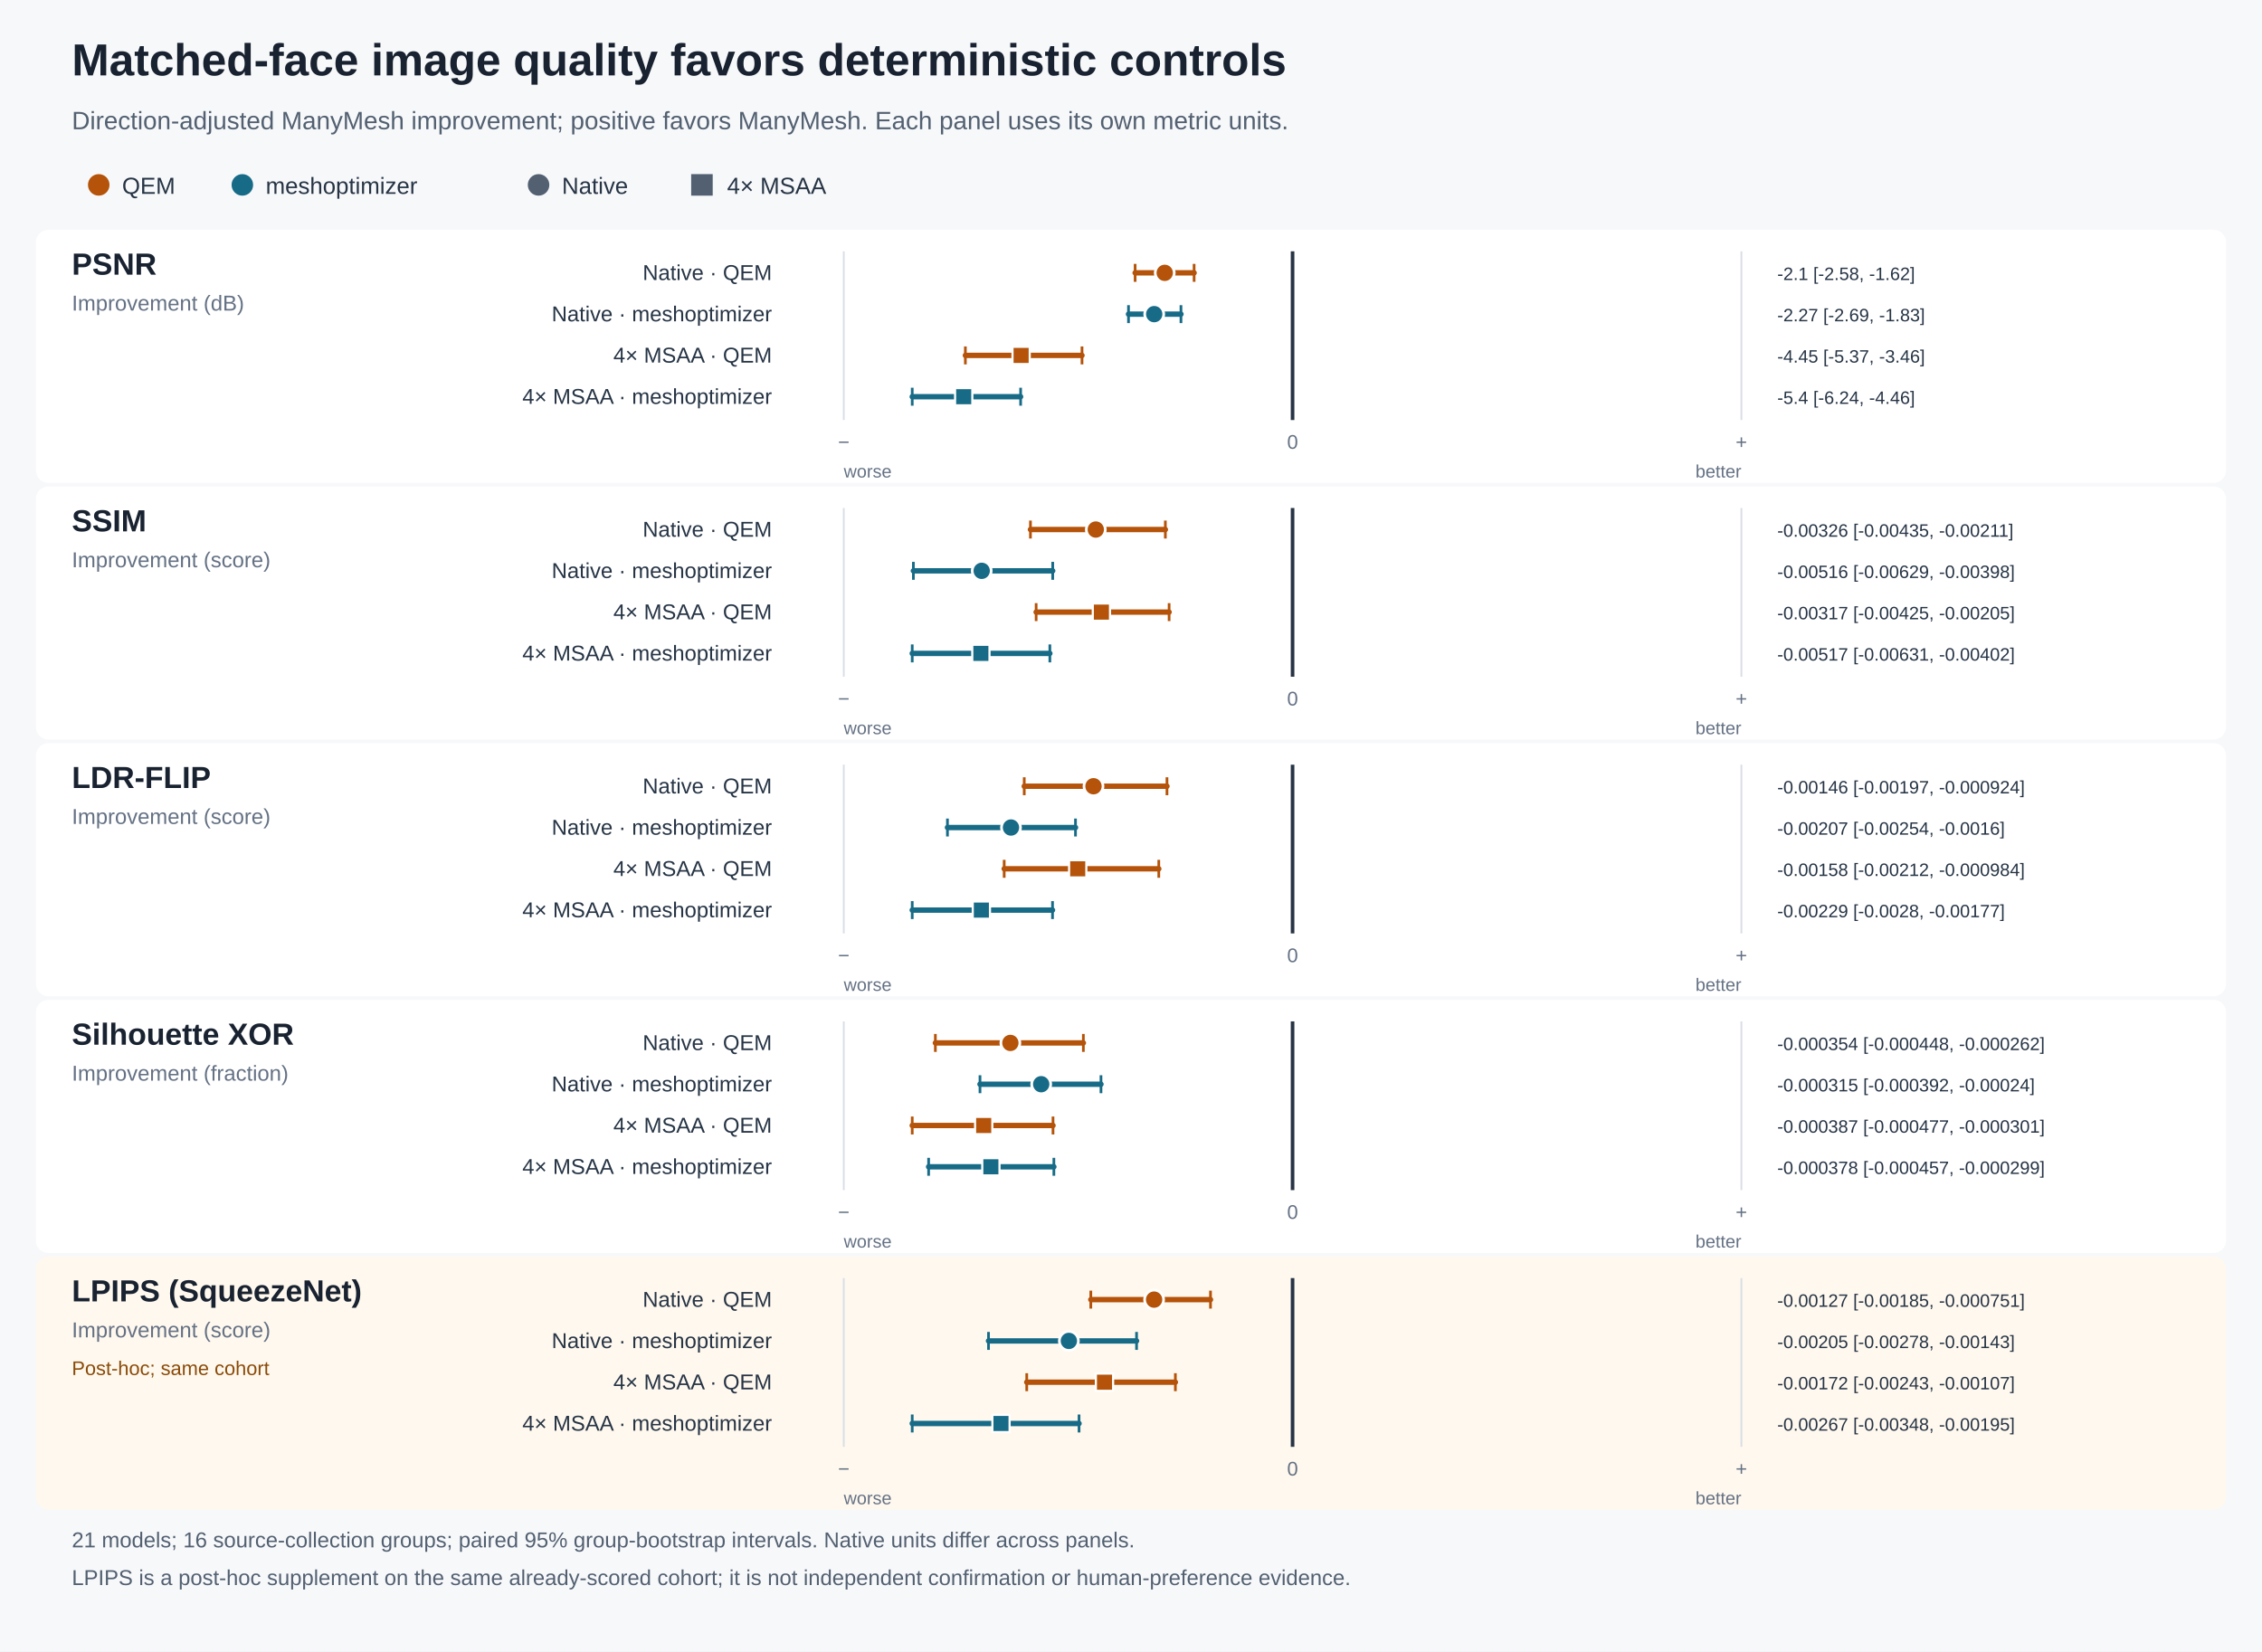
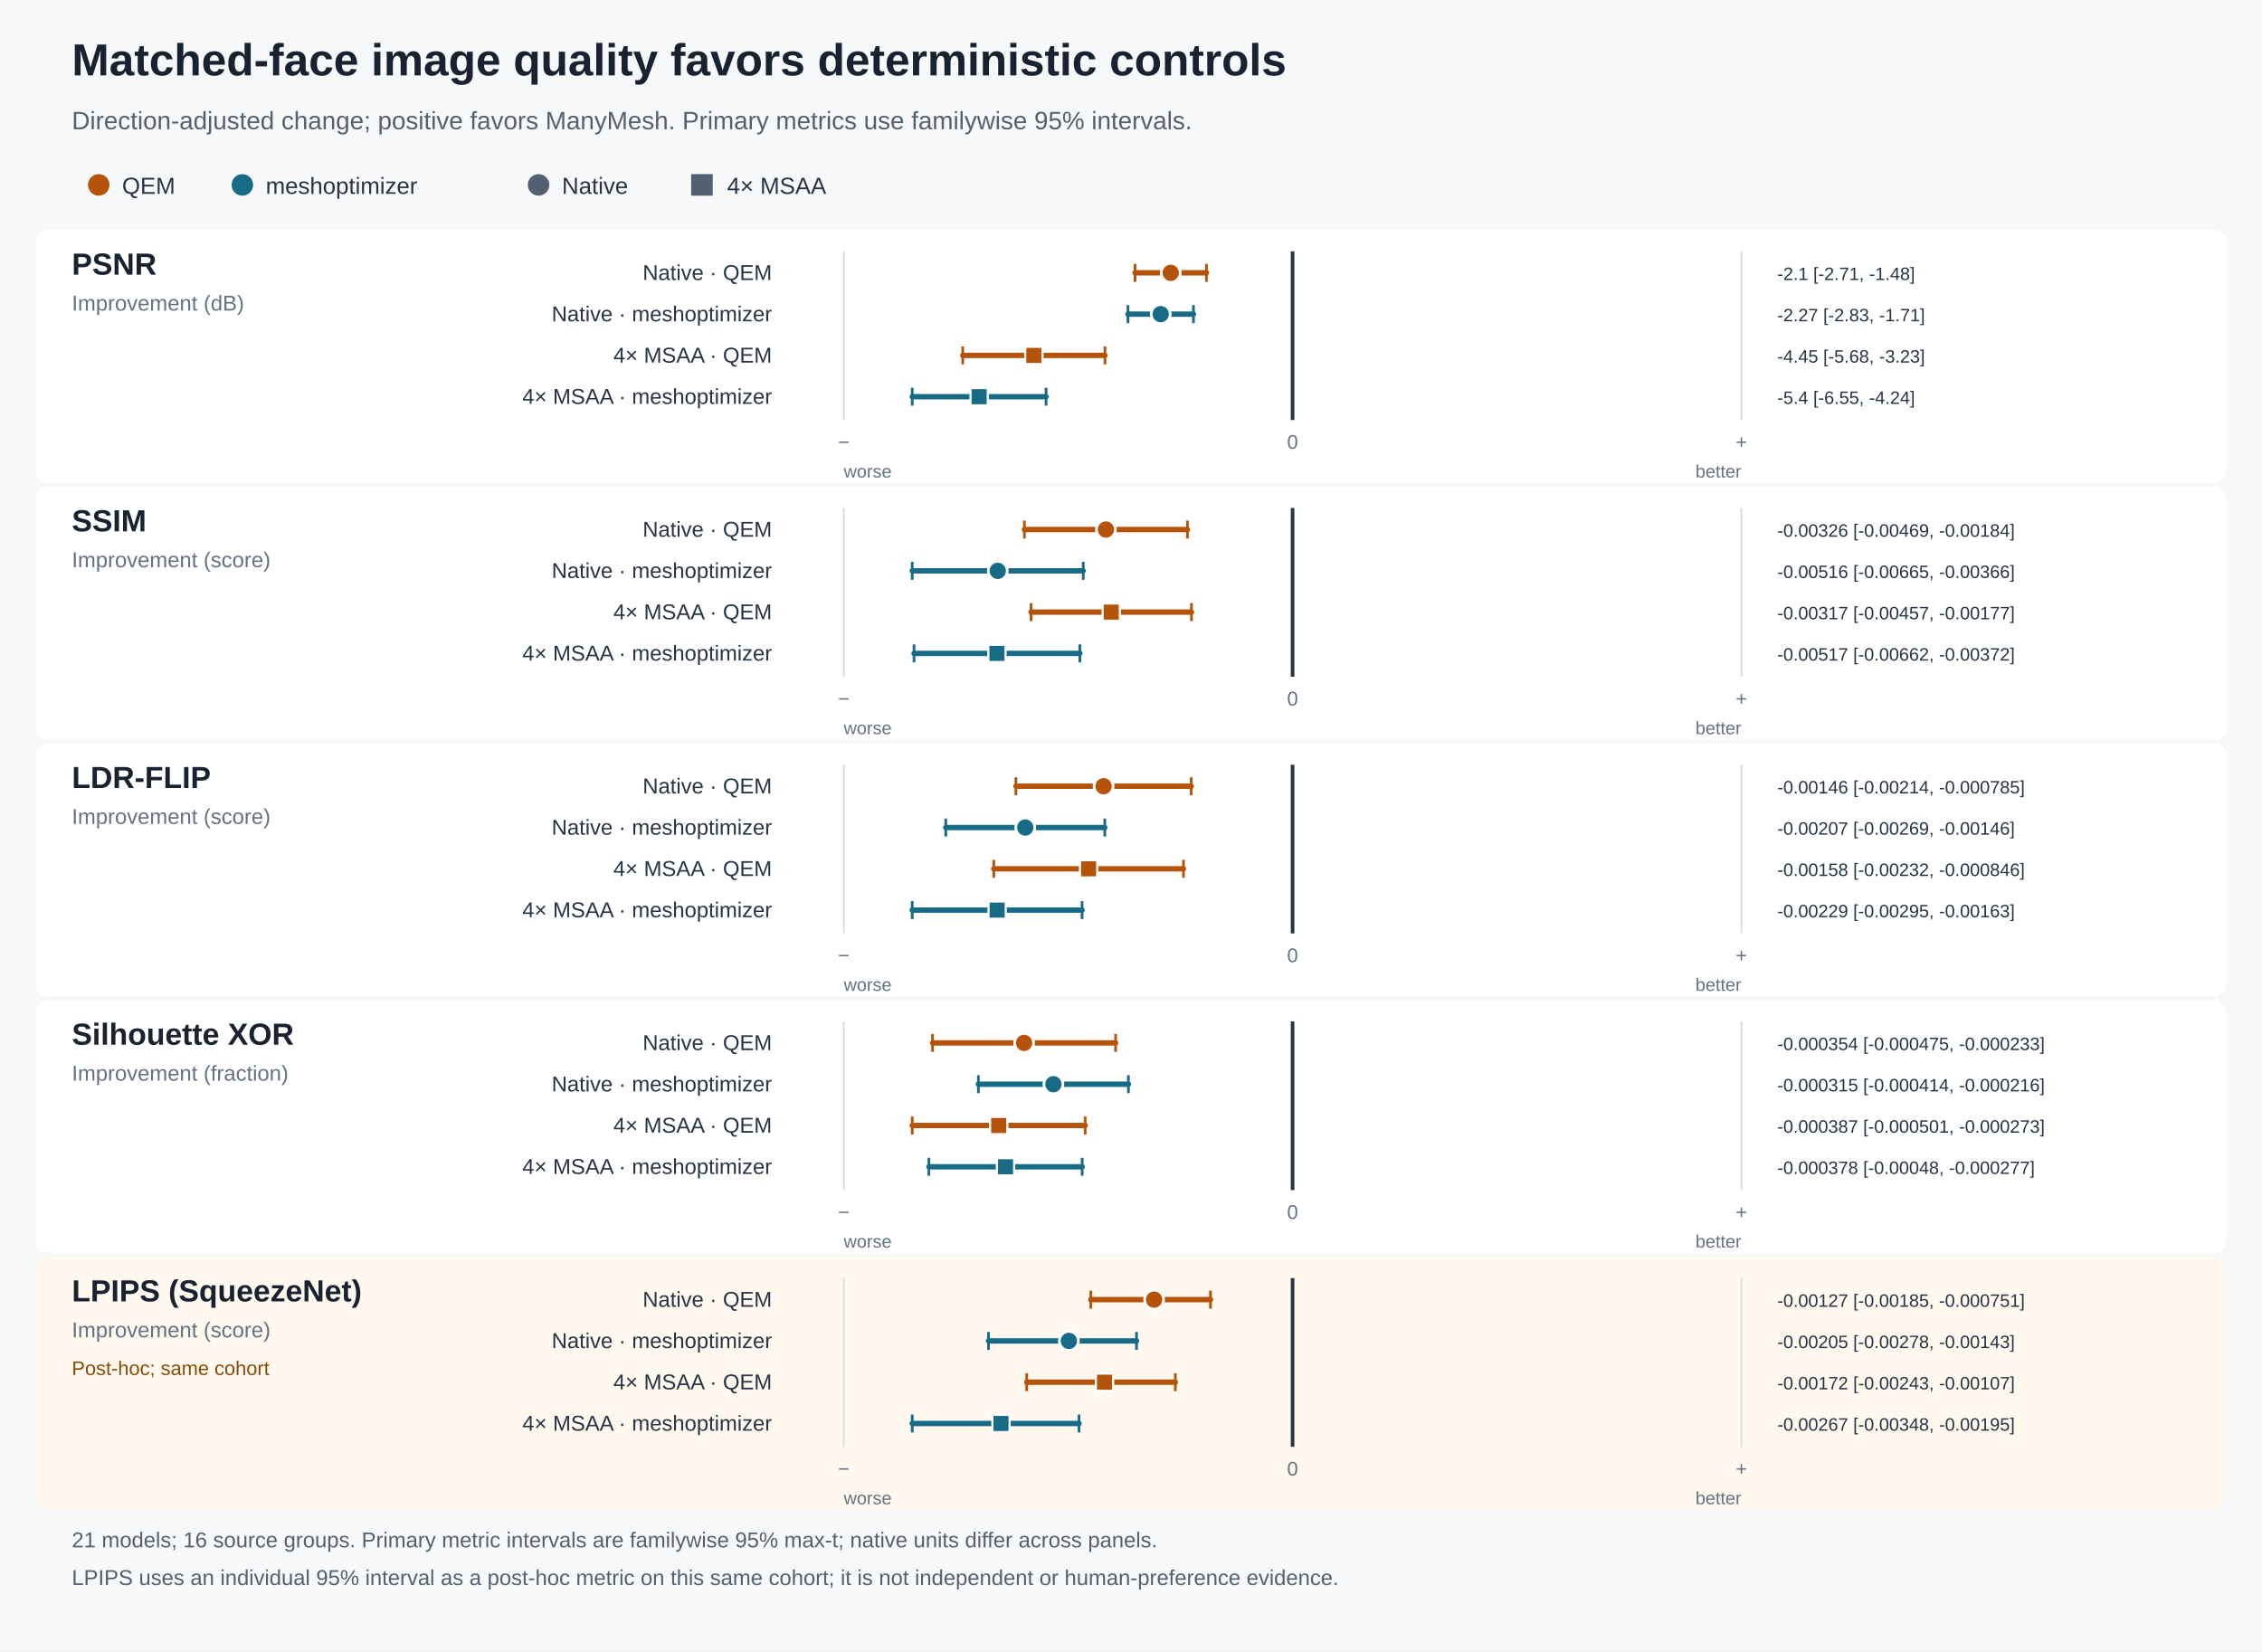
<svg xmlns="http://www.w3.org/2000/svg" width="1260" height="920" viewBox="0 0 1260 920" role="img" aria-labelledby="title desc">
  <rect width="100%" height="100%" fill="#f7f8fa" />
  <text x="40" y="42" font-family="Arial,sans-serif" font-size="25" font-weight="700" fill="#182230">Matched-face image quality favors deterministic controls</text>
-   <text x="40" y="72" font-family="Arial,sans-serif" font-size="14" fill="#526071">Direction-adjusted ManyMesh improvement; positive favors ManyMesh. Each panel uses its own metric units.</text>
+   <text x="40" y="72" font-family="Arial,sans-serif" font-size="14" fill="#526071">Direction-adjusted change; positive favors ManyMesh. Primary metrics use familywise 95% intervals.</text>
  <circle cx="55" cy="103" r="6" fill="#b45309" />
  <text x="68" y="108" font-family="Arial,sans-serif" font-size="13" fill="#263445">QEM</text>
  <circle cx="135" cy="103" r="6" fill="#176b87" />
  <text x="148" y="108" font-family="Arial,sans-serif" font-size="13" fill="#263445">meshoptimizer</text>
  <circle cx="300" cy="103" r="6" fill="#526071" />
  <text x="313" y="108" font-family="Arial,sans-serif" font-size="13" fill="#263445">Native</text>
  <rect x="385" y="97" width="12" height="12" fill="#526071" />
  <text x="405" y="108" font-family="Arial,sans-serif" font-size="13" fill="#263445">4× MSAA</text>
  <rect x="20" y="128" width="1220" height="141" rx="7" fill="#ffffff" />
  <text x="40" y="153" font-family="Arial,sans-serif" font-size="17" font-weight="700" fill="#182230">PSNR</text>
  <text x="40" y="173" font-family="Arial,sans-serif" font-size="12" fill="#647184">Improvement (dB)</text>
  <line x1="470.00" y1="140" x2="470.00" y2="234" stroke="#d9dee6" stroke-width="1" />
  <text x="470.00" y="250" text-anchor="middle" font-family="Arial,sans-serif" font-size="11" fill="#647184">−</text>
  <line x1="720.00" y1="140" x2="720.00" y2="234" stroke="#263445" stroke-width="2" />
  <text x="720.00" y="250" text-anchor="middle" font-family="Arial,sans-serif" font-size="11" fill="#647184">0</text>
  <line x1="970.00" y1="140" x2="970.00" y2="234" stroke="#d9dee6" stroke-width="1" />
  <text x="970.00" y="250" text-anchor="middle" font-family="Arial,sans-serif" font-size="11" fill="#647184">+</text>
  <text x="430" y="156" text-anchor="end" font-family="Arial,sans-serif" font-size="12" fill="#263445">Native · QEM</text>
-   <line x1="632.30" y1="152" x2="665.15" y2="152" stroke="#b45309" stroke-width="3" stroke-linecap="round" />
-   <line x1="632.30" y1="147" x2="632.30" y2="157" stroke="#b45309" stroke-width="1.5" />
-   <line x1="665.15" y1="147" x2="665.15" y2="157" stroke="#b45309" stroke-width="1.5" />
-   <circle cx="648.79" cy="152" r="5.3" fill="#b45309" stroke="#ffffff" stroke-width="1.5" />
-   <text x="990" y="156" font-family="Arial,sans-serif" font-size="10" fill="#263445">-2.1 [-2.58, -1.62]</text>
+   <line x1="632.25" y1="152" x2="672.02" y2="152" stroke="#b45309" stroke-width="3" stroke-linecap="round" />
+   <line x1="632.25" y1="147" x2="632.25" y2="157" stroke="#b45309" stroke-width="1.5" />
+   <line x1="672.02" y1="147" x2="672.02" y2="157" stroke="#b45309" stroke-width="1.5" />
+   <circle cx="652.13" cy="152" r="5.3" fill="#b45309" stroke="#ffffff" stroke-width="1.5" />
+   <text x="990" y="156" font-family="Arial,sans-serif" font-size="10" fill="#263445">-2.1 [-2.71, -1.48]</text>
  <text x="430" y="179" text-anchor="end" font-family="Arial,sans-serif" font-size="12" fill="#263445">Native · meshoptimizer</text>
-   <line x1="628.61" y1="175" x2="657.83" y2="175" stroke="#176b87" stroke-width="3" stroke-linecap="round" />
-   <line x1="628.61" y1="170" x2="628.61" y2="180" stroke="#176b87" stroke-width="1.5" />
-   <line x1="657.83" y1="170" x2="657.83" y2="180" stroke="#176b87" stroke-width="1.5" />
-   <circle cx="642.93" cy="175" r="5.3" fill="#176b87" stroke="#ffffff" stroke-width="1.5" />
-   <text x="990" y="179" font-family="Arial,sans-serif" font-size="10" fill="#263445">-2.27 [-2.69, -1.83]</text>
+   <line x1="628.32" y1="175" x2="664.79" y2="175" stroke="#176b87" stroke-width="3" stroke-linecap="round" />
+   <line x1="628.32" y1="170" x2="628.32" y2="180" stroke="#176b87" stroke-width="1.5" />
+   <line x1="664.79" y1="170" x2="664.79" y2="180" stroke="#176b87" stroke-width="1.5" />
+   <circle cx="646.55" cy="175" r="5.3" fill="#176b87" stroke="#ffffff" stroke-width="1.5" />
+   <text x="990" y="179" font-family="Arial,sans-serif" font-size="10" fill="#263445">-2.27 [-2.83, -1.71]</text>
  <text x="430" y="202" text-anchor="end" font-family="Arial,sans-serif" font-size="12" fill="#263445">4× MSAA · QEM</text>
-   <line x1="537.74" y1="198" x2="602.71" y2="198" stroke="#b45309" stroke-width="3" stroke-linecap="round" />
-   <line x1="537.74" y1="193" x2="537.74" y2="203" stroke="#b45309" stroke-width="1.5" />
-   <line x1="602.71" y1="193" x2="602.71" y2="203" stroke="#b45309" stroke-width="1.5" />
-   <rect x="563.99" y="193.2" width="9.6" height="9.6" fill="#b45309" stroke="#ffffff" stroke-width="1.2" />
-   <text x="990" y="202" font-family="Arial,sans-serif" font-size="10" fill="#263445">-4.45 [-5.37, -3.46]</text>
+   <line x1="536.28" y1="198" x2="615.49" y2="198" stroke="#b45309" stroke-width="3" stroke-linecap="round" />
+   <line x1="536.28" y1="193" x2="536.28" y2="203" stroke="#b45309" stroke-width="1.5" />
+   <line x1="615.49" y1="193" x2="615.49" y2="203" stroke="#b45309" stroke-width="1.5" />
+   <rect x="571.08" y="193.2" width="9.6" height="9.6" fill="#b45309" stroke="#ffffff" stroke-width="1.2" />
+   <text x="990" y="202" font-family="Arial,sans-serif" font-size="10" fill="#263445">-4.45 [-5.68, -3.23]</text>
  <text x="430" y="225" text-anchor="end" font-family="Arial,sans-serif" font-size="12" fill="#263445">4× MSAA · meshoptimizer</text>
-   <line x1="508.14" y1="221" x2="568.51" y2="221" stroke="#176b87" stroke-width="3" stroke-linecap="round" />
+   <line x1="508.14" y1="221" x2="582.69" y2="221" stroke="#176b87" stroke-width="3" stroke-linecap="round" />
  <line x1="508.14" y1="216" x2="508.14" y2="226" stroke="#176b87" stroke-width="1.5" />
-   <line x1="568.51" y1="216" x2="568.51" y2="226" stroke="#176b87" stroke-width="1.5" />
-   <rect x="532.01" y="216.2" width="9.6" height="9.6" fill="#176b87" stroke="#ffffff" stroke-width="1.2" />
-   <text x="990" y="225" font-family="Arial,sans-serif" font-size="10" fill="#263445">-5.4 [-6.24, -4.46]</text>
+   <line x1="582.69" y1="216" x2="582.69" y2="226" stroke="#176b87" stroke-width="1.5" />
+   <rect x="540.61" y="216.2" width="9.6" height="9.6" fill="#176b87" stroke="#ffffff" stroke-width="1.2" />
+   <text x="990" y="225" font-family="Arial,sans-serif" font-size="10" fill="#263445">-5.4 [-6.55, -4.24]</text>
  <text x="470" y="266" font-family="Arial,sans-serif" font-size="10" fill="#647184">worse</text>
  <text x="970" y="266" text-anchor="end" font-family="Arial,sans-serif" font-size="10" fill="#647184">better</text>
  <rect x="20" y="271" width="1220" height="141" rx="7" fill="#ffffff" />
  <text x="40" y="296" font-family="Arial,sans-serif" font-size="17" font-weight="700" fill="#182230">SSIM</text>
  <text x="40" y="316" font-family="Arial,sans-serif" font-size="12" fill="#647184">Improvement (score)</text>
  <line x1="470.00" y1="283" x2="470.00" y2="377" stroke="#d9dee6" stroke-width="1" />
  <text x="470.00" y="393" text-anchor="middle" font-family="Arial,sans-serif" font-size="11" fill="#647184">−</text>
  <line x1="720.00" y1="283" x2="720.00" y2="377" stroke="#263445" stroke-width="2" />
  <text x="720.00" y="393" text-anchor="middle" font-family="Arial,sans-serif" font-size="11" fill="#647184">0</text>
  <line x1="970.00" y1="283" x2="970.00" y2="377" stroke="#d9dee6" stroke-width="1" />
  <text x="970.00" y="393" text-anchor="middle" font-family="Arial,sans-serif" font-size="11" fill="#647184">+</text>
  <text x="430" y="299" text-anchor="end" font-family="Arial,sans-serif" font-size="12" fill="#263445">Native · QEM</text>
-   <line x1="573.99" y1="295" x2="649.14" y2="295" stroke="#b45309" stroke-width="3" stroke-linecap="round" />
-   <line x1="573.99" y1="290" x2="573.99" y2="300" stroke="#b45309" stroke-width="1.5" />
-   <line x1="649.14" y1="290" x2="649.14" y2="300" stroke="#b45309" stroke-width="1.5" />
-   <circle cx="610.39" cy="295" r="5.3" fill="#b45309" stroke="#ffffff" stroke-width="1.5" />
-   <text x="990" y="299" font-family="Arial,sans-serif" font-size="10" fill="#263445">-0.00326 [-0.00435, -0.00211]</text>
+   <line x1="570.63" y1="295" x2="661.45" y2="295" stroke="#b45309" stroke-width="3" stroke-linecap="round" />
+   <line x1="570.63" y1="290" x2="570.63" y2="300" stroke="#b45309" stroke-width="1.5" />
+   <line x1="661.45" y1="290" x2="661.45" y2="300" stroke="#b45309" stroke-width="1.5" />
+   <circle cx="616.04" cy="295" r="5.3" fill="#b45309" stroke="#ffffff" stroke-width="1.5" />
+   <text x="990" y="299" font-family="Arial,sans-serif" font-size="10" fill="#263445">-0.00326 [-0.00469, -0.00184]</text>
  <text x="430" y="322" text-anchor="end" font-family="Arial,sans-serif" font-size="12" fill="#263445">Native · meshoptimizer</text>
-   <line x1="508.78" y1="318" x2="586.39" y2="318" stroke="#176b87" stroke-width="3" stroke-linecap="round" />
-   <line x1="508.78" y1="313" x2="508.78" y2="323" stroke="#176b87" stroke-width="1.5" />
-   <line x1="586.39" y1="313" x2="586.39" y2="323" stroke="#176b87" stroke-width="1.5" />
-   <circle cx="546.84" cy="318" r="5.3" fill="#176b87" stroke="#ffffff" stroke-width="1.5" />
-   <text x="990" y="322" font-family="Arial,sans-serif" font-size="10" fill="#263445">-0.00516 [-0.00629, -0.00398]</text>
+   <line x1="508.14" y1="318" x2="603.39" y2="318" stroke="#176b87" stroke-width="3" stroke-linecap="round" />
+   <line x1="508.14" y1="313" x2="508.14" y2="323" stroke="#176b87" stroke-width="1.5" />
+   <line x1="603.39" y1="313" x2="603.39" y2="323" stroke="#176b87" stroke-width="1.5" />
+   <circle cx="555.76" cy="318" r="5.3" fill="#176b87" stroke="#ffffff" stroke-width="1.5" />
+   <text x="990" y="322" font-family="Arial,sans-serif" font-size="10" fill="#263445">-0.00516 [-0.00665, -0.00366]</text>
  <text x="430" y="345" text-anchor="end" font-family="Arial,sans-serif" font-size="12" fill="#263445">4× MSAA · QEM</text>
-   <line x1="577.16" y1="341" x2="651.23" y2="341" stroke="#b45309" stroke-width="3" stroke-linecap="round" />
-   <line x1="577.16" y1="336" x2="577.16" y2="346" stroke="#b45309" stroke-width="1.5" />
-   <line x1="651.23" y1="336" x2="651.23" y2="346" stroke="#b45309" stroke-width="1.5" />
-   <rect x="608.71" y="336.2" width="9.6" height="9.6" fill="#b45309" stroke="#ffffff" stroke-width="1.2" />
-   <text x="990" y="345" font-family="Arial,sans-serif" font-size="10" fill="#263445">-0.00317 [-0.00425, -0.00205]</text>
+   <line x1="574.32" y1="341" x2="663.68" y2="341" stroke="#b45309" stroke-width="3" stroke-linecap="round" />
+   <line x1="574.32" y1="336" x2="574.32" y2="346" stroke="#b45309" stroke-width="1.5" />
+   <line x1="663.68" y1="336" x2="663.68" y2="346" stroke="#b45309" stroke-width="1.5" />
+   <rect x="614.20" y="336.2" width="9.6" height="9.6" fill="#b45309" stroke="#ffffff" stroke-width="1.2" />
+   <text x="990" y="345" font-family="Arial,sans-serif" font-size="10" fill="#263445">-0.00317 [-0.00457, -0.00177]</text>
  <text x="430" y="368" text-anchor="end" font-family="Arial,sans-serif" font-size="12" fill="#263445">4× MSAA · meshoptimizer</text>
-   <line x1="508.14" y1="364" x2="584.80" y2="364" stroke="#176b87" stroke-width="3" stroke-linecap="round" />
-   <line x1="508.14" y1="359" x2="508.14" y2="369" stroke="#176b87" stroke-width="1.5" />
-   <line x1="584.80" y1="359" x2="584.80" y2="369" stroke="#176b87" stroke-width="1.5" />
-   <rect x="541.58" y="359.2" width="9.6" height="9.6" fill="#176b87" stroke="#ffffff" stroke-width="1.2" />
-   <text x="990" y="368" font-family="Arial,sans-serif" font-size="10" fill="#263445">-0.00517 [-0.00631, -0.00402]</text>
+   <line x1="509.14" y1="364" x2="601.51" y2="364" stroke="#176b87" stroke-width="3" stroke-linecap="round" />
+   <line x1="509.14" y1="359" x2="509.14" y2="369" stroke="#176b87" stroke-width="1.5" />
+   <line x1="601.51" y1="359" x2="601.51" y2="369" stroke="#176b87" stroke-width="1.5" />
+   <rect x="550.53" y="359.2" width="9.6" height="9.6" fill="#176b87" stroke="#ffffff" stroke-width="1.2" />
+   <text x="990" y="368" font-family="Arial,sans-serif" font-size="10" fill="#263445">-0.00517 [-0.00662, -0.00372]</text>
  <text x="470" y="409" font-family="Arial,sans-serif" font-size="10" fill="#647184">worse</text>
  <text x="970" y="409" text-anchor="end" font-family="Arial,sans-serif" font-size="10" fill="#647184">better</text>
  <rect x="20" y="414" width="1220" height="141" rx="7" fill="#ffffff" />
  <text x="40" y="439" font-family="Arial,sans-serif" font-size="17" font-weight="700" fill="#182230">LDR-FLIP</text>
  <text x="40" y="459" font-family="Arial,sans-serif" font-size="12" fill="#647184">Improvement (score)</text>
  <line x1="470.00" y1="426" x2="470.00" y2="520" stroke="#d9dee6" stroke-width="1" />
  <text x="470.00" y="536" text-anchor="middle" font-family="Arial,sans-serif" font-size="11" fill="#647184">−</text>
  <line x1="720.00" y1="426" x2="720.00" y2="520" stroke="#263445" stroke-width="2" />
  <text x="720.00" y="536" text-anchor="middle" font-family="Arial,sans-serif" font-size="11" fill="#647184">0</text>
  <line x1="970.00" y1="426" x2="970.00" y2="520" stroke="#d9dee6" stroke-width="1" />
  <text x="970.00" y="536" text-anchor="middle" font-family="Arial,sans-serif" font-size="11" fill="#647184">+</text>
  <text x="430" y="442" text-anchor="end" font-family="Arial,sans-serif" font-size="12" fill="#263445">Native · QEM</text>
-   <line x1="570.53" y1="438" x2="650.04" y2="438" stroke="#b45309" stroke-width="3" stroke-linecap="round" />
-   <line x1="570.53" y1="433" x2="570.53" y2="443" stroke="#b45309" stroke-width="1.5" />
-   <line x1="650.04" y1="433" x2="650.04" y2="443" stroke="#b45309" stroke-width="1.5" />
-   <circle cx="609.11" cy="438" r="5.3" fill="#b45309" stroke="#ffffff" stroke-width="1.5" />
-   <text x="990" y="442" font-family="Arial,sans-serif" font-size="10" fill="#263445">-0.00146 [-0.00197, -0.000924]</text>
+   <line x1="565.90" y1="438" x2="663.56" y2="438" stroke="#b45309" stroke-width="3" stroke-linecap="round" />
+   <line x1="565.90" y1="433" x2="565.90" y2="443" stroke="#b45309" stroke-width="1.5" />
+   <line x1="663.56" y1="433" x2="663.56" y2="443" stroke="#b45309" stroke-width="1.5" />
+   <circle cx="614.73" cy="438" r="5.3" fill="#b45309" stroke="#ffffff" stroke-width="1.5" />
+   <text x="990" y="442" font-family="Arial,sans-serif" font-size="10" fill="#263445">-0.00146 [-0.00214, -0.000785]</text>
  <text x="430" y="465" text-anchor="end" font-family="Arial,sans-serif" font-size="12" fill="#263445">Native · meshoptimizer</text>
-   <line x1="527.76" y1="461" x2="599.08" y2="461" stroke="#176b87" stroke-width="3" stroke-linecap="round" />
-   <line x1="527.76" y1="456" x2="527.76" y2="466" stroke="#176b87" stroke-width="1.5" />
-   <line x1="599.08" y1="456" x2="599.08" y2="466" stroke="#176b87" stroke-width="1.5" />
-   <circle cx="563.15" cy="461" r="5.3" fill="#176b87" stroke="#ffffff" stroke-width="1.5" />
-   <text x="990" y="465" font-family="Arial,sans-serif" font-size="10" fill="#263445">-0.00207 [-0.00254, -0.0016]</text>
+   <line x1="526.81" y1="461" x2="615.40" y2="461" stroke="#176b87" stroke-width="3" stroke-linecap="round" />
+   <line x1="526.81" y1="456" x2="526.81" y2="466" stroke="#176b87" stroke-width="1.5" />
+   <line x1="615.40" y1="456" x2="615.40" y2="466" stroke="#176b87" stroke-width="1.5" />
+   <circle cx="571.10" cy="461" r="5.3" fill="#176b87" stroke="#ffffff" stroke-width="1.5" />
+   <text x="990" y="465" font-family="Arial,sans-serif" font-size="10" fill="#263445">-0.00207 [-0.00269, -0.00146]</text>
  <text x="430" y="488" text-anchor="end" font-family="Arial,sans-serif" font-size="12" fill="#263445">4× MSAA · QEM</text>
-   <line x1="559.36" y1="484" x2="645.48" y2="484" stroke="#b45309" stroke-width="3" stroke-linecap="round" />
-   <line x1="559.36" y1="479" x2="559.36" y2="489" stroke="#b45309" stroke-width="1.5" />
-   <line x1="645.48" y1="479" x2="645.48" y2="489" stroke="#b45309" stroke-width="1.5" />
-   <rect x="595.52" y="479.2" width="9.6" height="9.6" fill="#b45309" stroke="#ffffff" stroke-width="1.2" />
-   <text x="990" y="488" font-family="Arial,sans-serif" font-size="10" fill="#263445">-0.00158 [-0.00212, -0.000984]</text>
+   <line x1="553.56" y1="484" x2="659.22" y2="484" stroke="#b45309" stroke-width="3" stroke-linecap="round" />
+   <line x1="553.56" y1="479" x2="553.56" y2="489" stroke="#b45309" stroke-width="1.5" />
+   <line x1="659.22" y1="479" x2="659.22" y2="489" stroke="#b45309" stroke-width="1.5" />
+   <rect x="601.59" y="479.2" width="9.6" height="9.6" fill="#b45309" stroke="#ffffff" stroke-width="1.2" />
+   <text x="990" y="488" font-family="Arial,sans-serif" font-size="10" fill="#263445">-0.00158 [-0.00232, -0.000846]</text>
  <text x="430" y="511" text-anchor="end" font-family="Arial,sans-serif" font-size="12" fill="#263445">4× MSAA · meshoptimizer</text>
-   <line x1="508.14" y1="507" x2="586.28" y2="507" stroke="#176b87" stroke-width="3" stroke-linecap="round" />
+   <line x1="508.14" y1="507" x2="602.75" y2="507" stroke="#176b87" stroke-width="3" stroke-linecap="round" />
  <line x1="508.14" y1="502" x2="508.14" y2="512" stroke="#176b87" stroke-width="1.5" />
-   <line x1="586.28" y1="502" x2="586.28" y2="512" stroke="#176b87" stroke-width="1.5" />
-   <rect x="541.85" y="502.2" width="9.6" height="9.6" fill="#176b87" stroke="#ffffff" stroke-width="1.2" />
-   <text x="990" y="511" font-family="Arial,sans-serif" font-size="10" fill="#263445">-0.00229 [-0.0028, -0.00177]</text>
+   <line x1="602.75" y1="502" x2="602.75" y2="512" stroke="#176b87" stroke-width="1.5" />
+   <rect x="550.64" y="502.2" width="9.6" height="9.6" fill="#176b87" stroke="#ffffff" stroke-width="1.2" />
+   <text x="990" y="511" font-family="Arial,sans-serif" font-size="10" fill="#263445">-0.00229 [-0.00295, -0.00163]</text>
  <text x="470" y="552" font-family="Arial,sans-serif" font-size="10" fill="#647184">worse</text>
  <text x="970" y="552" text-anchor="end" font-family="Arial,sans-serif" font-size="10" fill="#647184">better</text>
  <rect x="20" y="557" width="1220" height="141" rx="7" fill="#ffffff" />
  <text x="40" y="582" font-family="Arial,sans-serif" font-size="17" font-weight="700" fill="#182230">Silhouette XOR</text>
  <text x="40" y="602" font-family="Arial,sans-serif" font-size="12" fill="#647184">Improvement (fraction)</text>
  <line x1="470.00" y1="569" x2="470.00" y2="663" stroke="#d9dee6" stroke-width="1" />
  <text x="470.00" y="679" text-anchor="middle" font-family="Arial,sans-serif" font-size="11" fill="#647184">−</text>
  <line x1="720.00" y1="569" x2="720.00" y2="663" stroke="#263445" stroke-width="2" />
  <text x="720.00" y="679" text-anchor="middle" font-family="Arial,sans-serif" font-size="11" fill="#647184">0</text>
  <line x1="970.00" y1="569" x2="970.00" y2="663" stroke="#d9dee6" stroke-width="1" />
  <text x="970.00" y="679" text-anchor="middle" font-family="Arial,sans-serif" font-size="11" fill="#647184">+</text>
  <text x="430" y="585" text-anchor="end" font-family="Arial,sans-serif" font-size="12" fill="#263445">Native · QEM</text>
-   <line x1="521.03" y1="581" x2="603.47" y2="581" stroke="#b45309" stroke-width="3" stroke-linecap="round" />
-   <line x1="521.03" y1="576" x2="521.03" y2="586" stroke="#b45309" stroke-width="1.5" />
-   <line x1="603.47" y1="576" x2="603.47" y2="586" stroke="#b45309" stroke-width="1.5" />
-   <circle cx="562.81" cy="581" r="5.3" fill="#b45309" stroke="#ffffff" stroke-width="1.5" />
-   <text x="990" y="585" font-family="Arial,sans-serif" font-size="10" fill="#263445">-0.000354 [-0.000448, -0.000262]</text>
+   <line x1="519.47" y1="581" x2="621.42" y2="581" stroke="#b45309" stroke-width="3" stroke-linecap="round" />
+   <line x1="519.47" y1="576" x2="519.47" y2="586" stroke="#b45309" stroke-width="1.5" />
+   <line x1="621.42" y1="576" x2="621.42" y2="586" stroke="#b45309" stroke-width="1.5" />
+   <circle cx="570.44" cy="581" r="5.3" fill="#b45309" stroke="#ffffff" stroke-width="1.5" />
+   <text x="990" y="585" font-family="Arial,sans-serif" font-size="10" fill="#263445">-0.000354 [-0.000475, -0.000233]</text>
  <text x="430" y="608" text-anchor="end" font-family="Arial,sans-serif" font-size="12" fill="#263445">Native · meshoptimizer</text>
-   <line x1="545.88" y1="604" x2="613.28" y2="604" stroke="#176b87" stroke-width="3" stroke-linecap="round" />
-   <line x1="545.88" y1="599" x2="545.88" y2="609" stroke="#176b87" stroke-width="1.5" />
-   <line x1="613.28" y1="599" x2="613.28" y2="609" stroke="#176b87" stroke-width="1.5" />
-   <circle cx="579.98" cy="604" r="5.3" fill="#176b87" stroke="#ffffff" stroke-width="1.5" />
-   <text x="990" y="608" font-family="Arial,sans-serif" font-size="10" fill="#263445">-0.000315 [-0.000392, -0.00024]</text>
+   <line x1="544.99" y1="604" x2="628.57" y2="604" stroke="#176b87" stroke-width="3" stroke-linecap="round" />
+   <line x1="544.99" y1="599" x2="544.99" y2="609" stroke="#176b87" stroke-width="1.5" />
+   <line x1="628.57" y1="599" x2="628.57" y2="609" stroke="#176b87" stroke-width="1.5" />
+   <circle cx="586.78" cy="604" r="5.3" fill="#176b87" stroke="#ffffff" stroke-width="1.5" />
+   <text x="990" y="608" font-family="Arial,sans-serif" font-size="10" fill="#263445">-0.000315 [-0.000414, -0.000216]</text>
  <text x="430" y="631" text-anchor="end" font-family="Arial,sans-serif" font-size="12" fill="#263445">4× MSAA · QEM</text>
-   <line x1="508.14" y1="627" x2="586.56" y2="627" stroke="#b45309" stroke-width="3" stroke-linecap="round" />
+   <line x1="508.14" y1="627" x2="604.47" y2="627" stroke="#b45309" stroke-width="3" stroke-linecap="round" />
  <line x1="508.14" y1="622" x2="508.14" y2="632" stroke="#b45309" stroke-width="1.5" />
-   <line x1="586.56" y1="622" x2="586.56" y2="632" stroke="#b45309" stroke-width="1.5" />
-   <rect x="543.15" y="622.2" width="9.6" height="9.6" fill="#b45309" stroke="#ffffff" stroke-width="1.2" />
-   <text x="990" y="631" font-family="Arial,sans-serif" font-size="10" fill="#263445">-0.000387 [-0.000477, -0.000301]</text>
+   <line x1="604.47" y1="622" x2="604.47" y2="632" stroke="#b45309" stroke-width="1.5" />
+   <rect x="551.50" y="622.2" width="9.6" height="9.6" fill="#b45309" stroke="#ffffff" stroke-width="1.2" />
+   <text x="990" y="631" font-family="Arial,sans-serif" font-size="10" fill="#263445">-0.000387 [-0.000501, -0.000273]</text>
  <text x="430" y="654" text-anchor="end" font-family="Arial,sans-serif" font-size="12" fill="#263445">4× MSAA · meshoptimizer</text>
-   <line x1="517.27" y1="650" x2="587.04" y2="650" stroke="#176b87" stroke-width="3" stroke-linecap="round" />
-   <line x1="517.27" y1="645" x2="517.27" y2="655" stroke="#176b87" stroke-width="1.5" />
-   <line x1="587.04" y1="645" x2="587.04" y2="655" stroke="#176b87" stroke-width="1.5" />
-   <rect x="547.15" y="645.2" width="9.6" height="9.6" fill="#176b87" stroke="#ffffff" stroke-width="1.2" />
-   <text x="990" y="654" font-family="Arial,sans-serif" font-size="10" fill="#263445">-0.000378 [-0.000457, -0.000299]</text>
+   <line x1="517.42" y1="650" x2="602.80" y2="650" stroke="#176b87" stroke-width="3" stroke-linecap="round" />
+   <line x1="517.42" y1="645" x2="517.42" y2="655" stroke="#176b87" stroke-width="1.5" />
+   <line x1="602.80" y1="645" x2="602.80" y2="655" stroke="#176b87" stroke-width="1.5" />
+   <rect x="555.31" y="645.2" width="9.6" height="9.6" fill="#176b87" stroke="#ffffff" stroke-width="1.2" />
+   <text x="990" y="654" font-family="Arial,sans-serif" font-size="10" fill="#263445">-0.000378 [-0.00048, -0.000277]</text>
  <text x="470" y="695" font-family="Arial,sans-serif" font-size="10" fill="#647184">worse</text>
  <text x="970" y="695" text-anchor="end" font-family="Arial,sans-serif" font-size="10" fill="#647184">better</text>
  <rect x="20" y="700" width="1220" height="141" rx="7" fill="#fff8ee" />
  <text x="40" y="725" font-family="Arial,sans-serif" font-size="17" font-weight="700" fill="#182230">LPIPS (SqueezeNet)</text>
  <text x="40" y="745" font-family="Arial,sans-serif" font-size="12" fill="#647184">Improvement (score)</text>
  <text x="40" y="766" font-family="Arial,sans-serif" font-size="11" fill="#8a4b08">Post-hoc; same cohort</text>
  <line x1="470.00" y1="712" x2="470.00" y2="806" stroke="#d9dee6" stroke-width="1" />
  <text x="470.00" y="822" text-anchor="middle" font-family="Arial,sans-serif" font-size="11" fill="#647184">−</text>
  <line x1="720.00" y1="712" x2="720.00" y2="806" stroke="#263445" stroke-width="2" />
  <text x="720.00" y="822" text-anchor="middle" font-family="Arial,sans-serif" font-size="11" fill="#647184">0</text>
  <line x1="970.00" y1="712" x2="970.00" y2="806" stroke="#d9dee6" stroke-width="1" />
  <text x="970.00" y="822" text-anchor="middle" font-family="Arial,sans-serif" font-size="11" fill="#647184">+</text>
  <text x="430" y="728" text-anchor="end" font-family="Arial,sans-serif" font-size="12" fill="#263445">Native · QEM</text>
  <line x1="607.61" y1="724" x2="674.28" y2="724" stroke="#b45309" stroke-width="3" stroke-linecap="round" />
  <line x1="607.61" y1="719" x2="607.61" y2="729" stroke="#b45309" stroke-width="1.5" />
  <line x1="674.28" y1="719" x2="674.28" y2="729" stroke="#b45309" stroke-width="1.5" />
  <circle cx="642.87" cy="724" r="5.3" fill="#b45309" stroke="#ffffff" stroke-width="1.5" />
  <text x="990" y="728" font-family="Arial,sans-serif" font-size="10" fill="#263445">-0.00127 [-0.00185, -0.000751]</text>
  <text x="430" y="751" text-anchor="end" font-family="Arial,sans-serif" font-size="12" fill="#263445">Native · meshoptimizer</text>
  <line x1="550.63" y1="747" x2="633.09" y2="747" stroke="#176b87" stroke-width="3" stroke-linecap="round" />
  <line x1="550.63" y1="742" x2="550.63" y2="752" stroke="#176b87" stroke-width="1.5" />
  <line x1="633.09" y1="742" x2="633.09" y2="752" stroke="#176b87" stroke-width="1.5" />
  <circle cx="595.39" cy="747" r="5.3" fill="#176b87" stroke="#ffffff" stroke-width="1.5" />
  <text x="990" y="751" font-family="Arial,sans-serif" font-size="10" fill="#263445">-0.00205 [-0.00278, -0.00143]</text>
  <text x="430" y="774" text-anchor="end" font-family="Arial,sans-serif" font-size="12" fill="#263445">4× MSAA · QEM</text>
  <line x1="571.92" y1="770" x2="654.72" y2="770" stroke="#b45309" stroke-width="3" stroke-linecap="round" />
  <line x1="571.92" y1="765" x2="571.92" y2="775" stroke="#b45309" stroke-width="1.5" />
  <line x1="654.72" y1="765" x2="654.72" y2="775" stroke="#b45309" stroke-width="1.5" />
  <rect x="610.44" y="765.2" width="9.6" height="9.6" fill="#b45309" stroke="#ffffff" stroke-width="1.2" />
  <text x="990" y="774" font-family="Arial,sans-serif" font-size="10" fill="#263445">-0.00172 [-0.00243, -0.00107]</text>
  <text x="430" y="797" text-anchor="end" font-family="Arial,sans-serif" font-size="12" fill="#263445">4× MSAA · meshoptimizer</text>
  <line x1="508.14" y1="793" x2="601.06" y2="793" stroke="#176b87" stroke-width="3" stroke-linecap="round" />
  <line x1="508.14" y1="788" x2="508.14" y2="798" stroke="#176b87" stroke-width="1.5" />
  <line x1="601.06" y1="788" x2="601.06" y2="798" stroke="#176b87" stroke-width="1.5" />
  <rect x="552.78" y="788.2" width="9.6" height="9.6" fill="#176b87" stroke="#ffffff" stroke-width="1.2" />
  <text x="990" y="797" font-family="Arial,sans-serif" font-size="10" fill="#263445">-0.00267 [-0.00348, -0.00195]</text>
  <text x="470" y="838" font-family="Arial,sans-serif" font-size="10" fill="#647184">worse</text>
  <text x="970" y="838" text-anchor="end" font-family="Arial,sans-serif" font-size="10" fill="#647184">better</text>
-   <text x="40" y="862" font-family="Arial,sans-serif" font-size="12" fill="#526071">21 models; 16 source-collection groups; paired 95% group-bootstrap intervals. Native units differ across panels.</text>
-   <text x="40" y="883" font-family="Arial,sans-serif" font-size="12" fill="#526071">LPIPS is a post-hoc supplement on the same already-scored cohort; it is not independent confirmation or human-preference evidence.</text>
+   <text x="40" y="862" font-family="Arial,sans-serif" font-size="12" fill="#526071">21 models; 16 source groups. Primary metric intervals are familywise 95% max-t; native units differ across panels.</text>
+   <text x="40" y="883" font-family="Arial,sans-serif" font-size="12" fill="#526071">LPIPS uses an individual 95% interval as a post-hoc metric on this same cohort; it is not independent or human-preference evidence.</text>
</svg>
